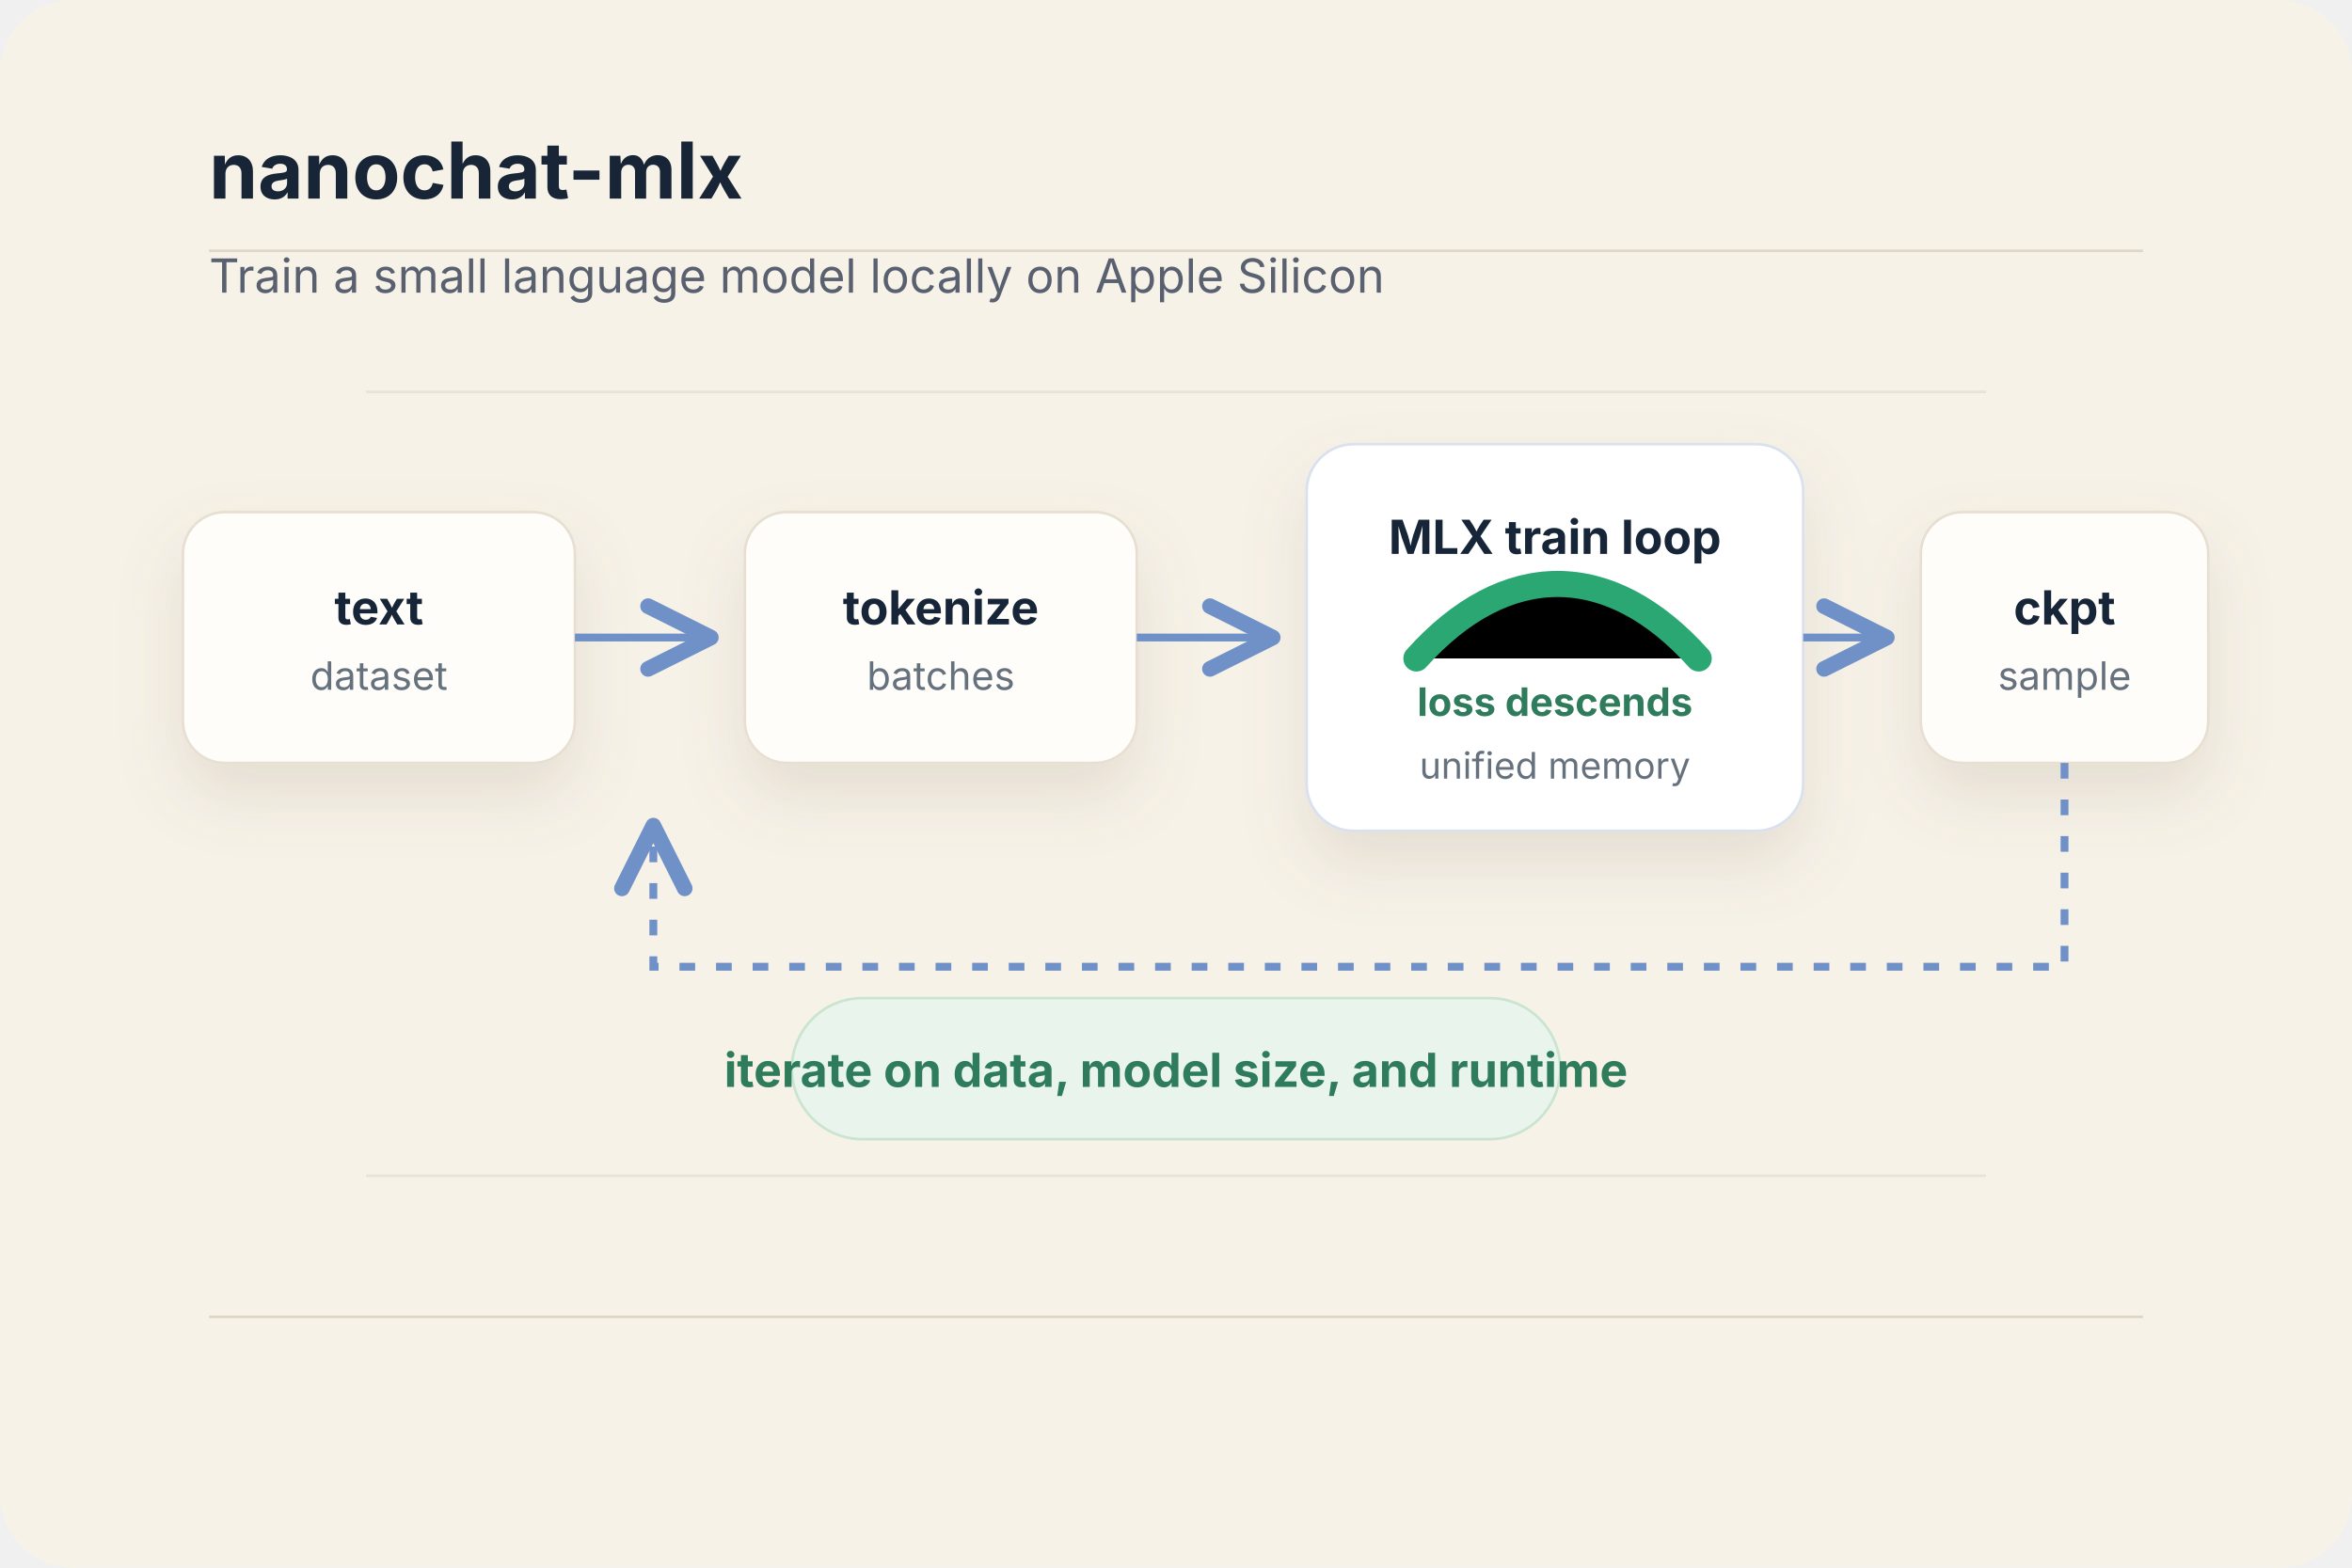
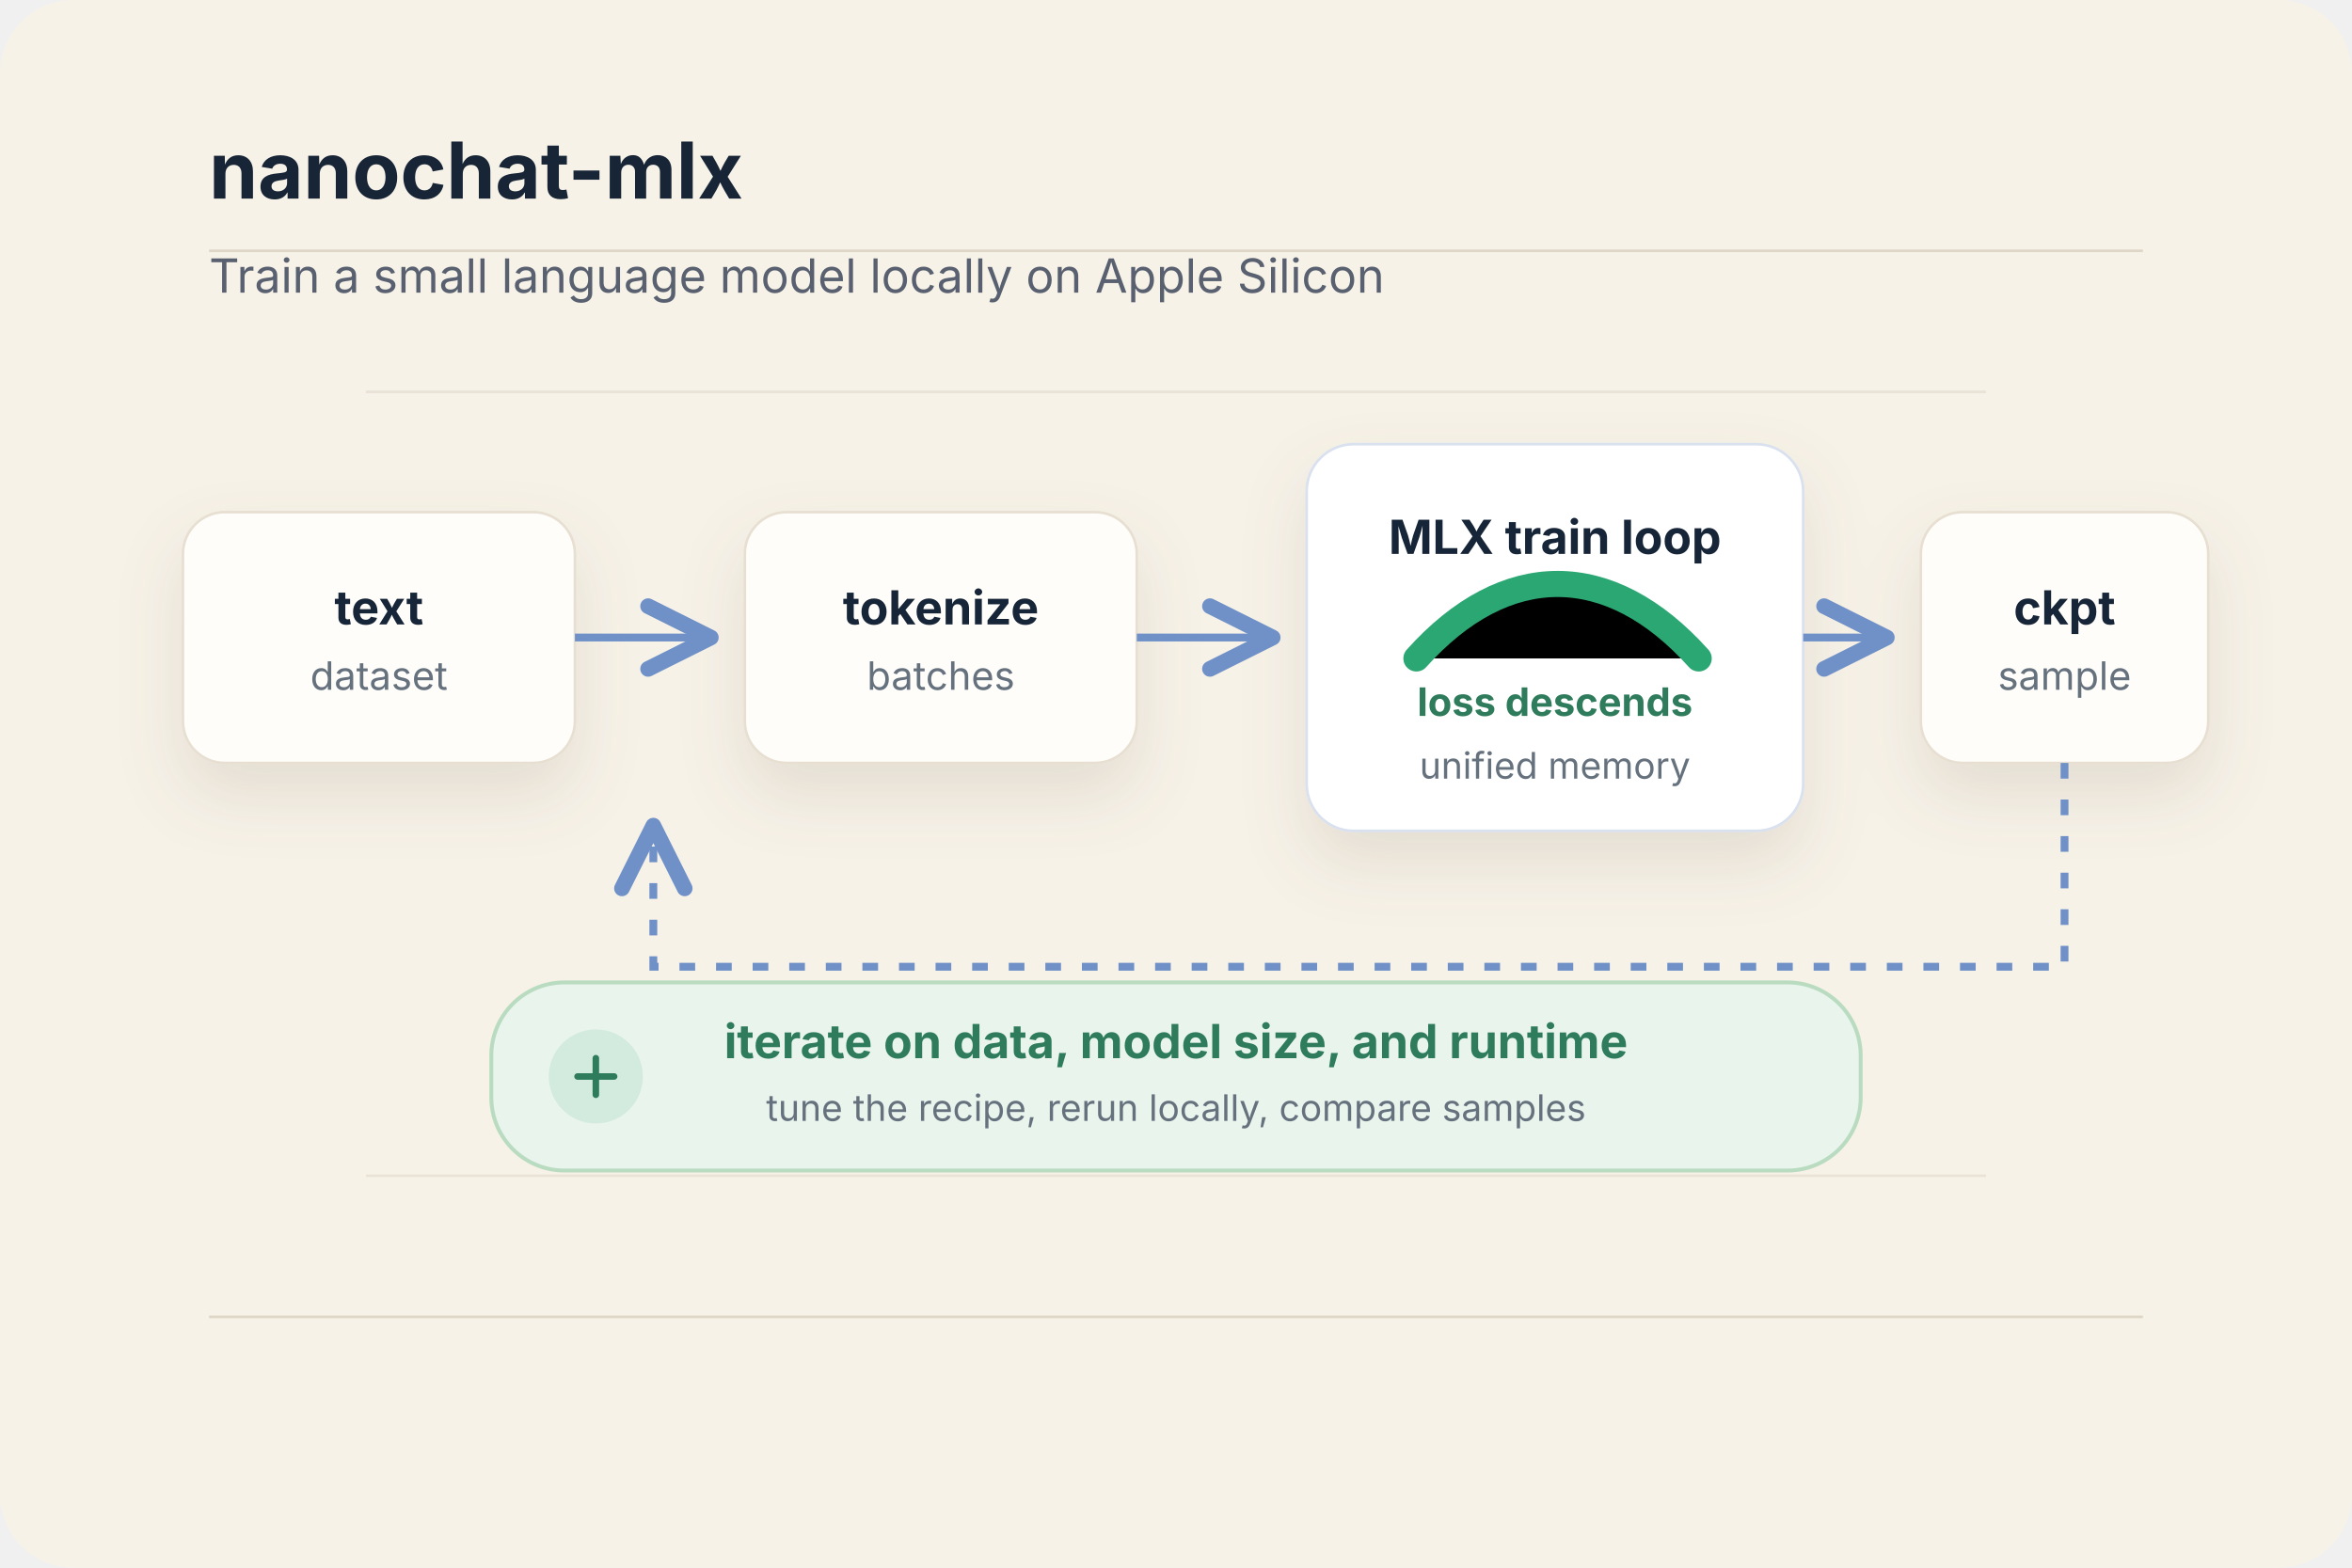
<svg xmlns="http://www.w3.org/2000/svg" viewBox="0 0 900 600" role="img" aria-labelledby="title desc">
  <rect width="900" height="600" rx="28" fill="#f7f2e8" />
  <g fill="none" stroke="#ded6c7" stroke-width="1">
    <path d="M80 96h740M80 504h740" />
    <path d="M140 150h620M140 450h620" opacity=".55" />
  </g>
  <text x="80" y="76" fill="#182536" font-family="Inter, -apple-system, BlinkMacSystemFont, sans-serif" font-size="30" font-weight="700">nanochat-mlx</text>
  <text x="80" y="112" fill="#596170" font-family="Inter, -apple-system, BlinkMacSystemFont, sans-serif" font-size="18">Train a small language model locally on Apple Silicon</text>
  <defs>
    <marker id="arrow" markerWidth="12" markerHeight="12" refX="10" refY="6" orient="auto">
      <path d="M2 2l8 4-8 4" fill="none" stroke="#6f91c8" stroke-width="2" stroke-linecap="round" stroke-linejoin="round" />
    </marker>
    <filter id="shadow" x="-20%" y="-20%" width="140%" height="150%">
      <feDropShadow dx="0" dy="12" stdDeviation="12" flood-color="#796d5c" flood-opacity=".16" />
    </filter>
  </defs>
  <g font-family="Inter, -apple-system, BlinkMacSystemFont, sans-serif" filter="url(#shadow)">
    <g transform="translate(70 196)">
      <rect width="150" height="96" rx="16" fill="#fffdfa" stroke="#e7dfd1" />
      <text x="75" y="43" text-anchor="middle" fill="#192638" font-size="18" font-weight="700">text</text>
      <text x="75" y="68" text-anchor="middle" fill="#66717e" font-size="15">dataset</text>
    </g>
    <g transform="translate(285 196)">
      <rect width="150" height="96" rx="16" fill="#fffdfa" stroke="#e7dfd1" />
      <text x="75" y="43" text-anchor="middle" fill="#192638" font-size="18" font-weight="700">tokenize</text>
      <text x="75" y="68" text-anchor="middle" fill="#66717e" font-size="15">batches</text>
    </g>
    <g transform="translate(500 170)">
      <rect width="190" height="148" rx="18" fill="#ffffff" stroke="#d9e1ef" />
      <text x="95" y="42" text-anchor="middle" fill="#192638" font-size="18" font-weight="700">MLX train loop</text>
      <path d="M42 82c34-38 74-38 108 0" stroke="#2aa772" stroke-width="10" stroke-linecap="round" />
      <text x="95" y="104" text-anchor="middle" fill="#2f7c5c" font-size="15" font-weight="700">loss descends</text>
      <text x="95" y="128" text-anchor="middle" fill="#66717e" font-size="14">unified memory</text>
    </g>
    <g transform="translate(735 196)">
      <rect width="110" height="96" rx="16" fill="#fffdfa" stroke="#e7dfd1" />
      <text x="55" y="43" text-anchor="middle" fill="#192638" font-size="18" font-weight="700">ckpt</text>
      <text x="55" y="68" text-anchor="middle" fill="#66717e" font-size="15">sample</text>
    </g>
  </g>
  <g stroke="#6f91c8" stroke-width="3" fill="none" marker-end="url(#arrow)">
    <path d="M220 244h52" />
    <path d="M435 244h52" />
    <path d="M690 244h32" />
    <path d="M790 292v78H250v-54" stroke-dasharray="6 8" />
  </g>
  <g font-family="Inter, -apple-system, BlinkMacSystemFont, sans-serif">
-     <rect x="303" y="382" width="294" height="54" rx="27" fill="#e9f4ed" stroke="#cae4d0" />
-     <text x="450" y="416" text-anchor="middle" fill="#2f7c5c" font-size="18" font-weight="700">iterate on data, model size, and runtime</text>
+     <rect x="188" y="376" width="524" height="72" rx="28" fill="#e9f4ed" stroke="#b9dcc1" stroke-width="1.5" />
+     <circle cx="228" cy="412" r="18" fill="#2aa772" opacity=".12" />
+     <path d="M221 412h14m-7-7v14" stroke="#2f7c5c" stroke-width="2.5" stroke-linecap="round" />
+     <text x="450" y="405" text-anchor="middle" fill="#2f7c5c" font-size="18" font-weight="700">iterate on data, model size, and runtime</text>
+     <text x="450" y="429" text-anchor="middle" fill="#66717e" font-size="14">tune the recipe, rerun locally, compare samples</text>
  </g>
</svg>
